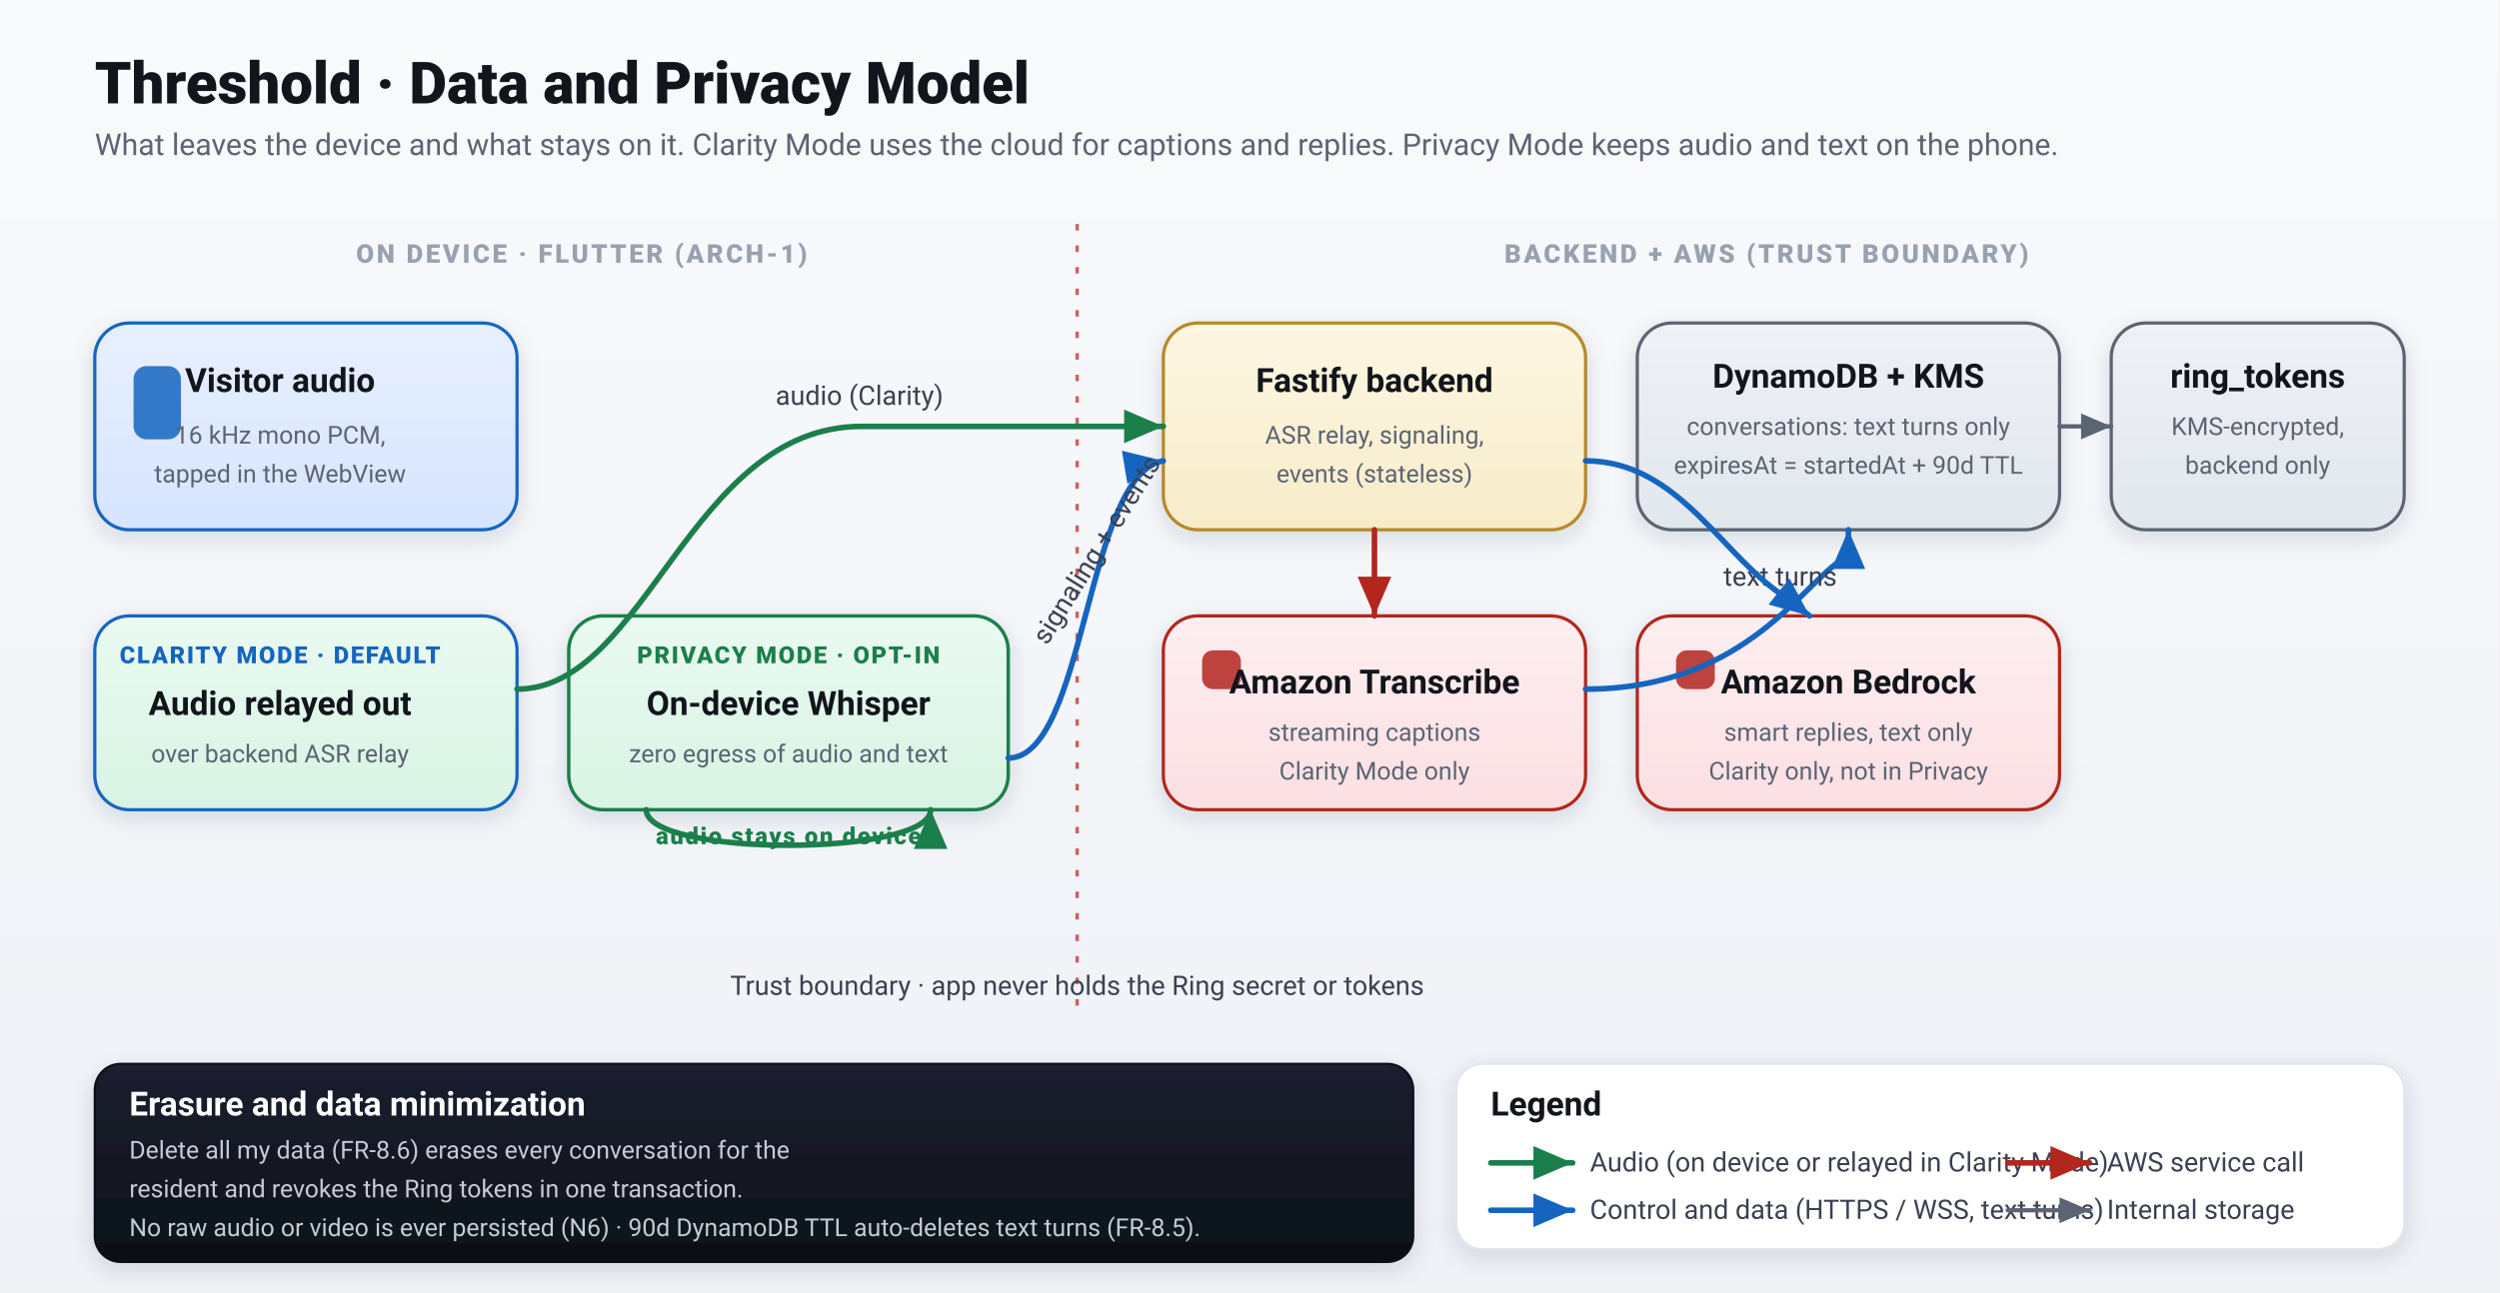
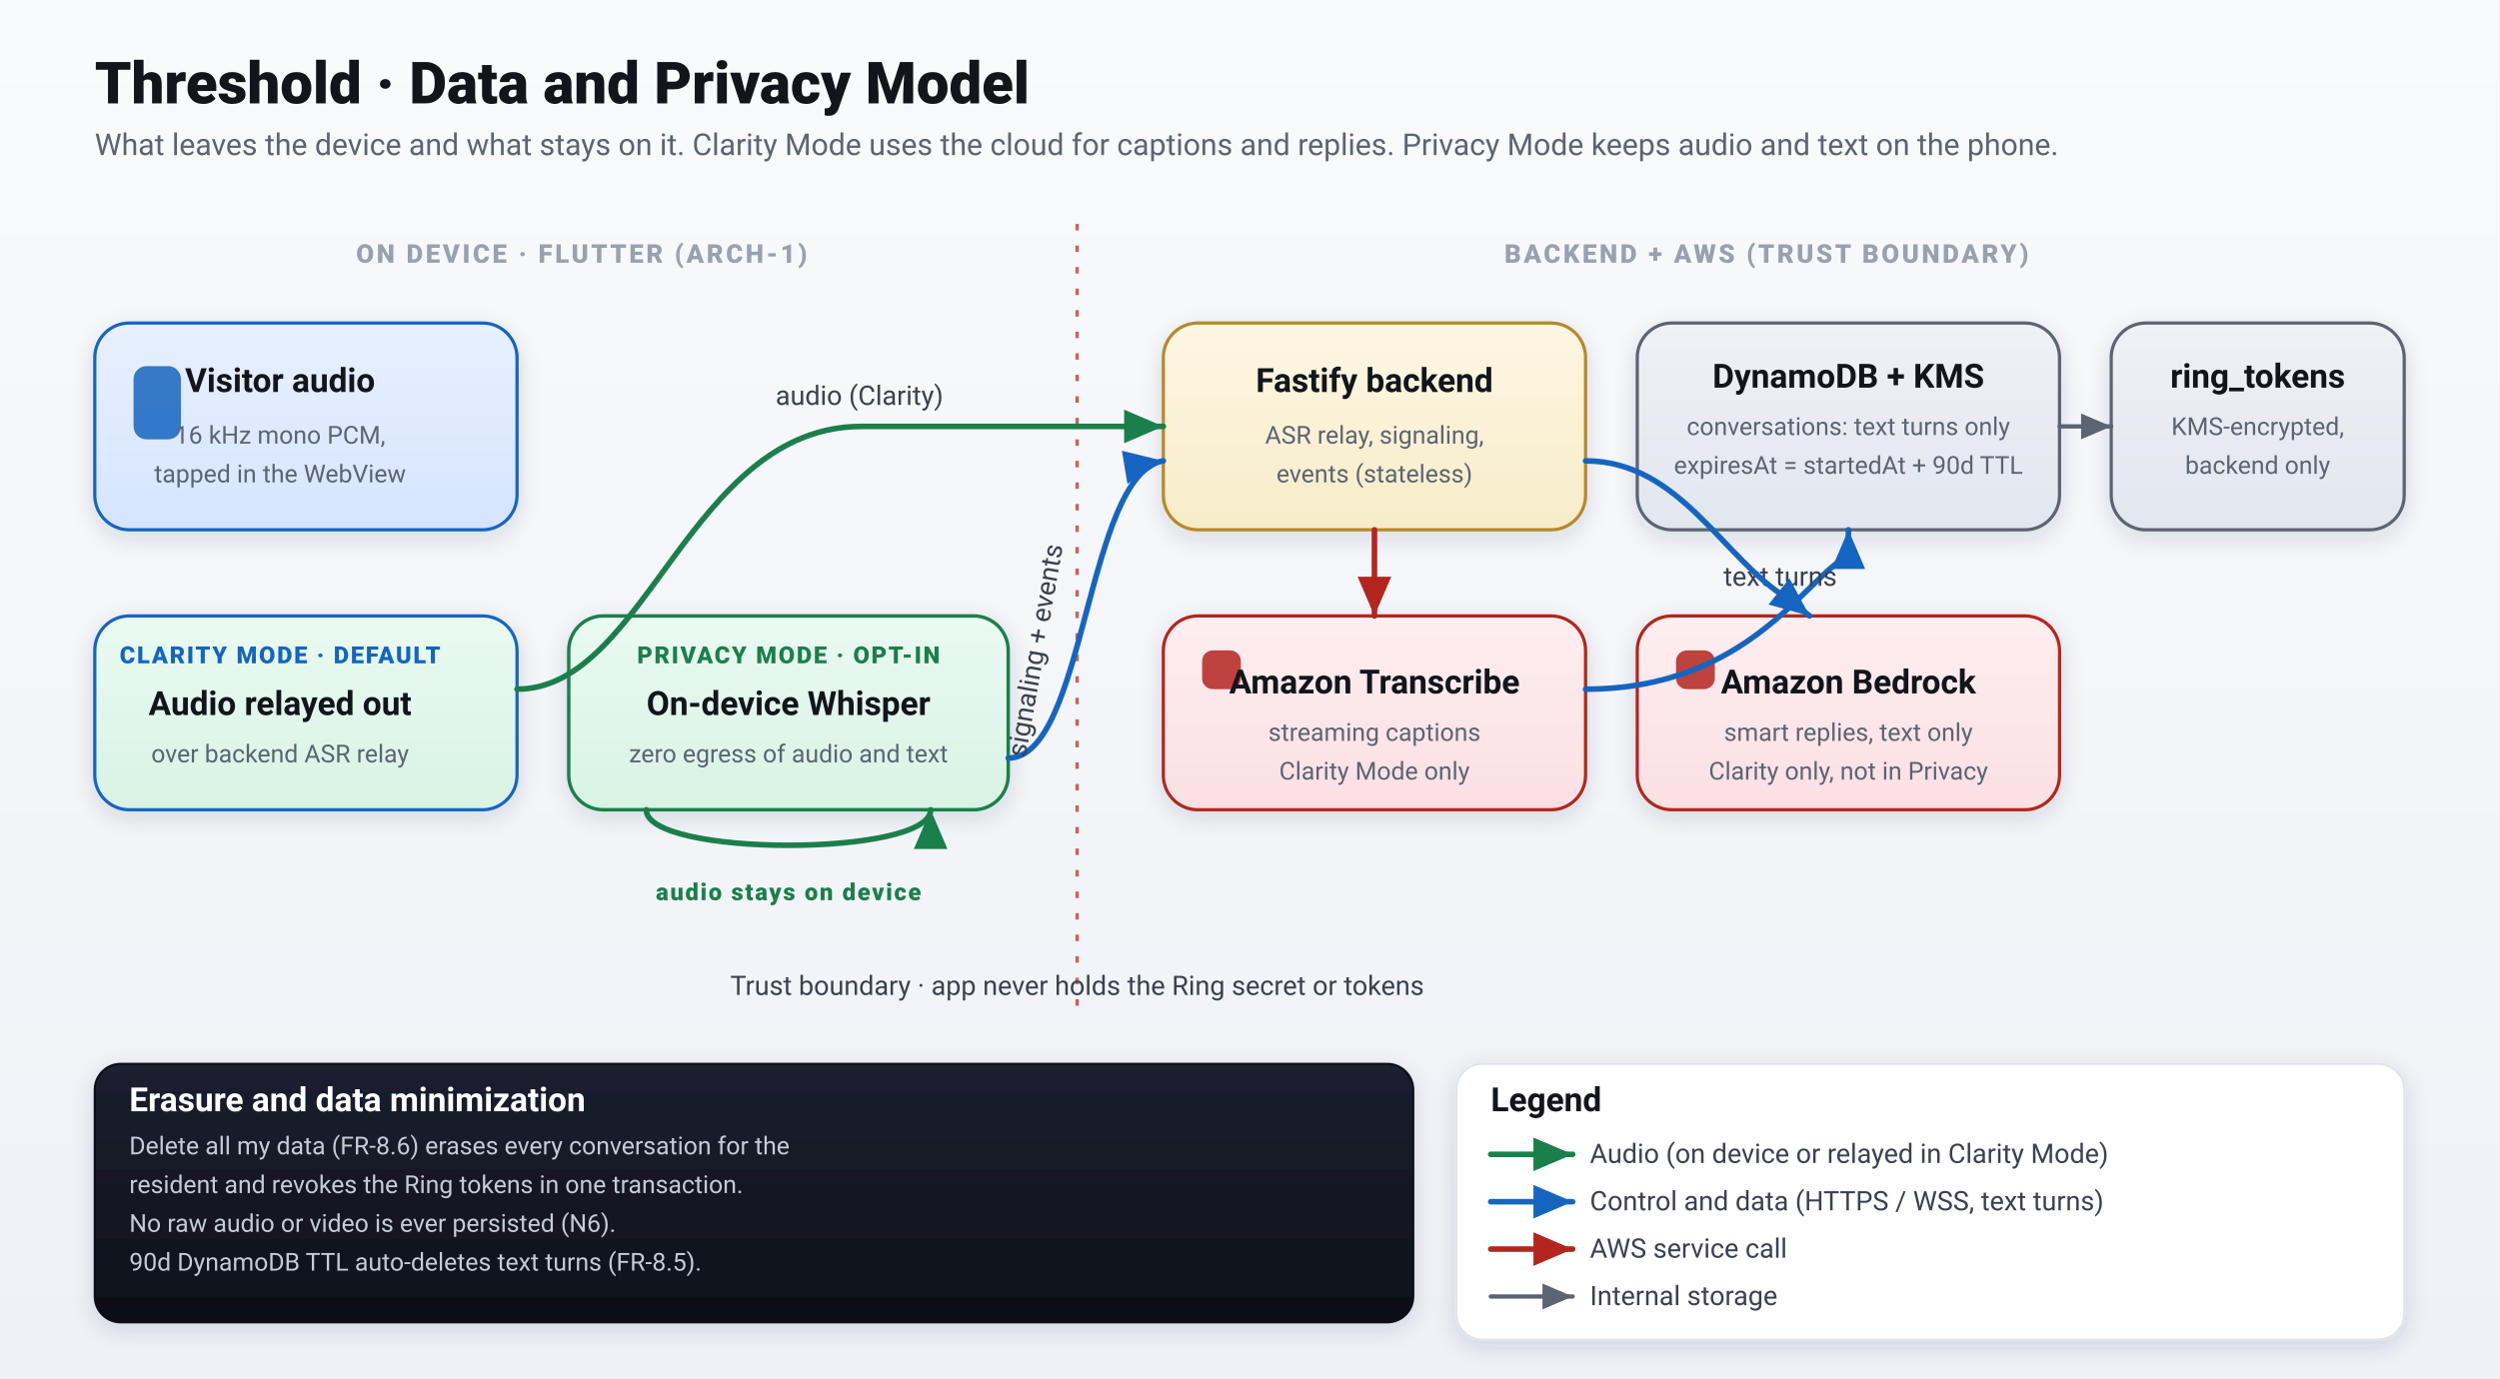
- <svg xmlns="http://www.w3.org/2000/svg" width="1160" height="600" viewBox="0 0 1160 600" font-family="-apple-system, Segoe UI, Roboto, Helvetica, Arial, sans-serif">
+ <svg xmlns="http://www.w3.org/2000/svg" width="1160" height="640" viewBox="0 0 1160 640" font-family="-apple-system, Segoe UI, Roboto, Helvetica, Arial, sans-serif">
  <defs>
    <linearGradient id="bg" x1="0" y1="0" x2="0" y2="1">
      <stop offset="0" stop-color="#f9fafc" />
      <stop offset="1" stop-color="#eef1f6" />
    </linearGradient>
    <linearGradient id="gRing" x1="0" y1="0" x2="0" y2="1">
      <stop offset="0" stop-color="#e8f0ff" />
      <stop offset="1" stop-color="#d6e4ff" />
    </linearGradient>
    <linearGradient id="gApp" x1="0" y1="0" x2="0" y2="1">
      <stop offset="0" stop-color="#eafaf1" />
      <stop offset="1" stop-color="#d8f3e4" />
    </linearGradient>
    <linearGradient id="gAws" x1="0" y1="0" x2="0" y2="1">
      <stop offset="0" stop-color="#fdeef0" />
      <stop offset="1" stop-color="#fbdfe3" />
    </linearGradient>
    <linearGradient id="gStore" x1="0" y1="0" x2="0" y2="1">
      <stop offset="0" stop-color="#eef1f5" />
      <stop offset="1" stop-color="#e2e7ee" />
    </linearGradient>
    <linearGradient id="gBk" x1="0" y1="0" x2="0" y2="1">
      <stop offset="0" stop-color="#fdf6e3" />
      <stop offset="1" stop-color="#f7ecc9" />
    </linearGradient>
    <linearGradient id="gCap" x1="0" y1="0" x2="0" y2="1">
      <stop offset="0" stop-color="#1b2030" />
      <stop offset="1" stop-color="#0d1017" />
    </linearGradient>
    <filter id="sh" x="-20%" y="-20%" width="140%" height="150%">
      <feDropShadow dx="0" dy="3" stdDeviation="5" flood-color="#1a2540" flood-opacity="0.14" />
    </filter>
    <marker id="mGrey" markerWidth="9" markerHeight="9" refX="7" refY="3" orient="auto">
      <path d="M0,0 L7,3 L0,6 Z" fill="#5b6472" />
    </marker>
    <marker id="mBlue" markerWidth="9" markerHeight="9" refX="7" refY="3" orient="auto">
      <path d="M0,0 L7,3 L0,6 Z" fill="#1565c0" />
    </marker>
    <marker id="mGreen" markerWidth="9" markerHeight="9" refX="7" refY="3" orient="auto">
      <path d="M0,0 L7,3 L0,6 Z" fill="#1b7f4b" />
    </marker>
    <marker id="mRed" markerWidth="9" markerHeight="9" refX="7" refY="3" orient="auto">
      <path d="M0,0 L7,3 L0,6 Z" fill="#b3261e" />
    </marker>
    <style>
      .title{font-size:27px;font-weight:800;fill:#12151b}
      .sub{font-size:14px;fill:#5b6472}
      .zone{font-size:12px;font-weight:800;letter-spacing:1.2px;fill:#98a1b0}
      .lbl{font-size:15.5px;font-weight:700;fill:#12151b}
      .lbll{font-size:15.5px;font-weight:700;fill:#ffffff}
      .desc{font-size:11.5px;fill:#5b6472}
      .descl{font-size:11.5px;fill:#c4ccd8}
      .step{font-size:11px;font-weight:800;letter-spacing:.8px;fill:#1565c0}
      .stepg{font-size:11px;font-weight:800;letter-spacing:.8px;fill:#1b7f4b}
      .legend{font-size:12.5px;fill:#3a4150}
      .e{stroke:#5b6472;stroke-width:2;fill:none;stroke-linecap:round;stroke-linejoin:round}
      .eB{stroke:#1565c0;stroke-width:2.6;fill:none;stroke-linecap:round;stroke-linejoin:round}
      .eG{stroke:#1b7f4b;stroke-width:2.6;fill:none;stroke-linecap:round;stroke-linejoin:round}
      .eR{stroke:#b3261e;stroke-width:2.6;fill:none;stroke-linecap:round;stroke-linejoin:round}
    </style>
  </defs>
-   <rect width="1160" height="600" fill="url(#bg)" />
+   <rect width="1160" height="640" fill="url(#bg)" />
  <text x="44" y="48" class="title">Threshold · Data and Privacy Model</text>
  <text x="44" y="72" class="sub">What leaves the device and what stays on it. Clarity Mode uses the cloud for captions and replies. Privacy Mode keeps audio and text on the phone.</text>
  <line x1="500" y1="104" x2="500" y2="470" stroke="#b3261e" stroke-width="1.6" stroke-dasharray="3 7" opacity="0.7" />
  <text x="270" y="122" class="zone" text-anchor="middle">ON DEVICE · FLUTTER (ARCH-1)</text>
  <text x="820" y="122" class="zone" text-anchor="middle">BACKEND + AWS (TRUST BOUNDARY)</text>
  <text x="500" y="462" class="legend" text-anchor="middle" fill="#b3261e">Trust boundary · app never holds the Ring secret or tokens</text>
  <g filter="url(#sh)">
    <rect x="44" y="150" width="196" height="96" rx="16" fill="url(#gRing)" stroke="#1565c0" stroke-width="1.5" />
    <rect x="62" y="170" width="22" height="34" rx="6" fill="#1565c0" opacity="0.85" />
  </g>
  <text x="130" y="182" class="lbl" text-anchor="middle">Visitor audio</text>
  <text x="130" y="206" class="desc" text-anchor="middle">16 kHz mono PCM,</text>
  <text x="130" y="224" class="desc" text-anchor="middle">tapped in the WebView</text>
  <g filter="url(#sh)">
    <rect x="44" y="286" width="196" height="90" rx="16" fill="url(#gApp)" stroke="#1565c0" stroke-width="1.5" />
  </g>
  <text x="130" y="308" class="step" text-anchor="middle">CLARITY MODE · DEFAULT</text>
  <text x="130" y="332" class="lbl" text-anchor="middle">Audio relayed out</text>
  <text x="130" y="354" class="desc" text-anchor="middle">over backend ASR relay</text>
  <g filter="url(#sh)">
    <rect x="264" y="286" width="204" height="90" rx="16" fill="url(#gApp)" stroke="#1b7f4b" stroke-width="1.6" />
  </g>
  <text x="366" y="308" class="stepg" text-anchor="middle">PRIVACY MODE · OPT-IN</text>
  <text x="366" y="332" class="lbl" text-anchor="middle">On-device Whisper</text>
  <text x="366" y="354" class="desc" text-anchor="middle">zero egress of audio and text</text>
  <g filter="url(#sh)">
    <rect x="540" y="150" width="196" height="96" rx="16" fill="url(#gBk)" stroke="#b6892b" stroke-width="1.5" />
  </g>
  <text x="638" y="182" class="lbl" text-anchor="middle">Fastify backend</text>
  <text x="638" y="206" class="desc" text-anchor="middle">ASR relay, signaling,</text>
  <text x="638" y="224" class="desc" text-anchor="middle">events (stateless)</text>
  <g filter="url(#sh)">
    <rect x="540" y="286" width="196" height="90" rx="16" fill="url(#gAws)" stroke="#b3261e" stroke-width="1.5" />
    <rect x="558" y="302" width="18" height="18" rx="5" fill="#b3261e" opacity="0.85" />
  </g>
  <text x="638" y="322" class="lbl" text-anchor="middle">Amazon Transcribe</text>
  <text x="638" y="344" class="desc" text-anchor="middle">streaming captions</text>
  <text x="638" y="362" class="desc" text-anchor="middle">Clarity Mode only</text>
  <g filter="url(#sh)">
    <rect x="760" y="286" width="196" height="90" rx="16" fill="url(#gAws)" stroke="#b3261e" stroke-width="1.5" />
    <rect x="778" y="302" width="18" height="18" rx="5" fill="#b3261e" opacity="0.85" />
  </g>
  <text x="858" y="322" class="lbl" text-anchor="middle">Amazon Bedrock</text>
  <text x="858" y="344" class="desc" text-anchor="middle">smart replies, text only</text>
  <text x="858" y="362" class="desc" text-anchor="middle">Clarity only, not in Privacy</text>
  <g filter="url(#sh)">
    <rect x="760" y="150" width="196" height="96" rx="16" fill="url(#gStore)" stroke="#5b6472" stroke-width="1.5" />
  </g>
  <text x="858" y="180" class="lbl" text-anchor="middle">DynamoDB + KMS</text>
  <text x="858" y="202" class="desc" text-anchor="middle">conversations: text turns only</text>
  <text x="858" y="220" class="desc" text-anchor="middle">expiresAt = startedAt + 90d TTL</text>
  <g filter="url(#sh)">
    <rect x="980" y="150" width="136" height="96" rx="16" fill="url(#gStore)" stroke="#5b6472" stroke-width="1.5" />
  </g>
  <text x="1048" y="180" class="lbl" text-anchor="middle">ring_tokens</text>
  <text x="1048" y="202" class="desc" text-anchor="middle">KMS-encrypted,</text>
  <text x="1048" y="220" class="desc" text-anchor="middle">backend only</text>
  <path class="eG" d="M240,320 C300,320 320,198 400,198 460,198 500,198 540,198" marker-end="url(#mGreen)" />
  <text x="360" y="188" class="legend" fill="#1b7f4b">audio (Clarity)</text>
  <path class="eR" d="M638,246 V286" marker-end="url(#mRed)" />
  <path class="eB" d="M736,320 C812,320 838,268 858,258 L858,246" marker-end="url(#mBlue)" />
  <text x="800" y="272" class="legend" fill="#1565c0">text turns</text>
  <path class="eB" d="M736,214 C780,214 800,260 830,278 L840,286" marker-end="url(#mBlue)" />
  <path class="e" d="M956,198 H980" marker-end="url(#mGrey)" />
  <path class="eG" d="M300,376 C300,398 432,398 432,376" marker-end="url(#mGreen)" />
-   <text x="366" y="392" class="stepg" text-anchor="middle">audio stays on device</text>
+   <text x="366" y="418" class="stepg" text-anchor="middle">audio stays on device</text>
  <path class="eB" d="M468,352 C504,352 504,220 540,214" marker-end="url(#mBlue)" />
-   <text x="486" y="300" class="legend" fill="#1565c0" transform="rotate(-58 486 300)">signaling + events</text>
+   <text x="476" y="352" class="legend" fill="#1565c0" transform="rotate(-80 476 352)">signaling + events</text>
  <g filter="url(#sh)">
-     <rect x="44" y="494" width="612" height="92" rx="12" fill="url(#gCap)" stroke="#0d1017" />
+     <rect x="44" y="494" width="612" height="120" rx="12" fill="url(#gCap)" stroke="#0d1017" />
  </g>
-   <text x="60" y="518" class="lbll">Erasure and data minimization</text>
-   <text x="60" y="538" class="descl">Delete all my data (FR-8.6) erases every conversation for the</text>
-   <text x="60" y="556" class="descl">resident and revokes the Ring tokens in one transaction.</text>
-   <text x="60" y="574" class="descl">No raw audio or video is ever persisted (N6) · 90d DynamoDB TTL auto-deletes text turns (FR-8.5).</text>
+   <text x="60" y="516" class="lbll">Erasure and data minimization</text>
+   <text x="60" y="536" class="descl">Delete all my data (FR-8.6) erases every conversation for the</text>
+   <text x="60" y="554" class="descl">resident and revokes the Ring tokens in one transaction.</text>
+   <text x="60" y="572" class="descl">No raw audio or video is ever persisted (N6).</text>
+   <text x="60" y="590" class="descl">90d DynamoDB TTL auto-deletes text turns (FR-8.5).</text>
  <g filter="url(#sh)">
-     <rect x="676" y="494" width="440" height="86" rx="12" fill="#ffffff" stroke="#e0e5ec" />
+     <rect x="676" y="494" width="440" height="128" rx="12" fill="#ffffff" stroke="#e0e5ec" />
  </g>
-   <text x="692" y="518" class="lbl">Legend</text>
-   <line x1="692" y1="540" x2="730" y2="540" class="eG" marker-end="url(#mGreen)" />
-   <text x="738" y="544" class="legend">Audio (on device or relayed in Clarity Mode)</text>
-   <line x1="692" y1="562" x2="730" y2="562" class="eB" marker-end="url(#mBlue)" />
-   <text x="738" y="566" class="legend">Control and data (HTTPS / WSS, text turns)</text>
-   <line x1="932" y1="540" x2="970" y2="540" class="eR" marker-end="url(#mRed)" />
-   <text x="978" y="544" class="legend">AWS service call</text>
-   <line x1="932" y1="562" x2="970" y2="562" class="e" marker-end="url(#mGrey)" />
-   <text x="978" y="566" class="legend">Internal storage</text>
+   <text x="692" y="516" class="lbl">Legend</text>
+   <line x1="692" y1="536" x2="730" y2="536" class="eG" marker-end="url(#mGreen)" />
+   <text x="738" y="540" class="legend">Audio (on device or relayed in Clarity Mode)</text>
+   <line x1="692" y1="558" x2="730" y2="558" class="eB" marker-end="url(#mBlue)" />
+   <text x="738" y="562" class="legend">Control and data (HTTPS / WSS, text turns)</text>
+   <line x1="692" y1="580" x2="730" y2="580" class="eR" marker-end="url(#mRed)" />
+   <text x="738" y="584" class="legend">AWS service call</text>
+   <line x1="692" y1="602" x2="730" y2="602" class="e" marker-end="url(#mGrey)" />
+   <text x="738" y="606" class="legend">Internal storage</text>
</svg>
